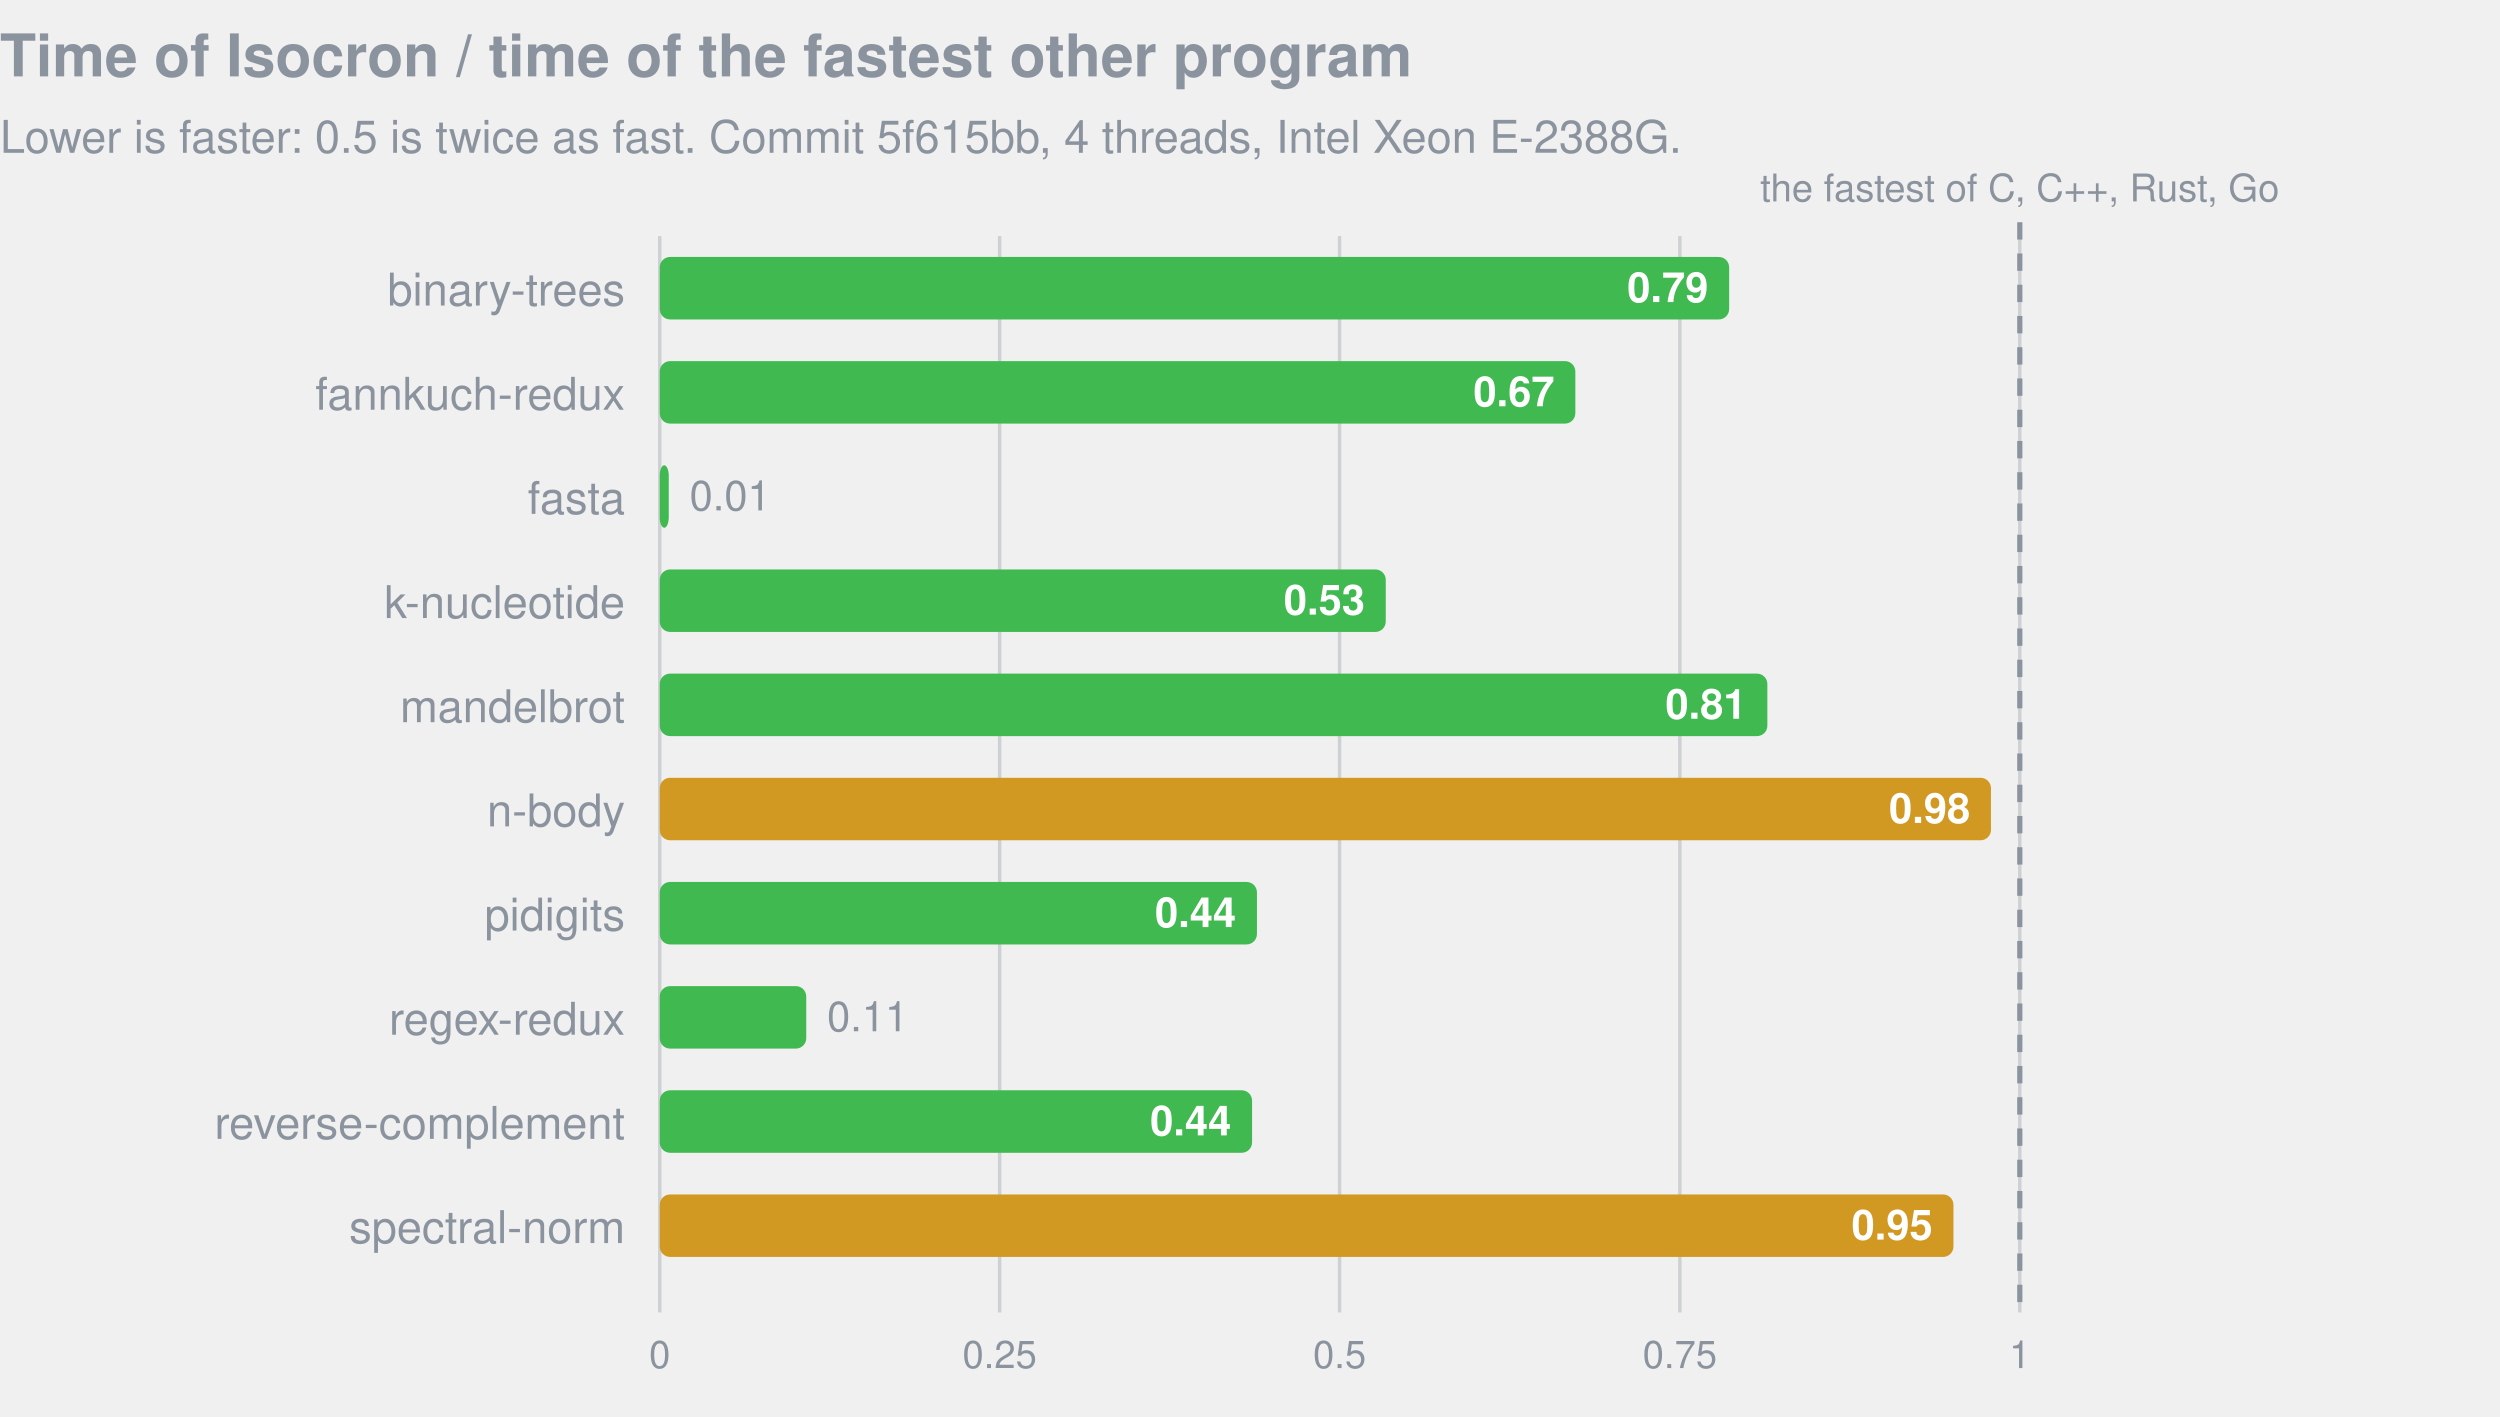
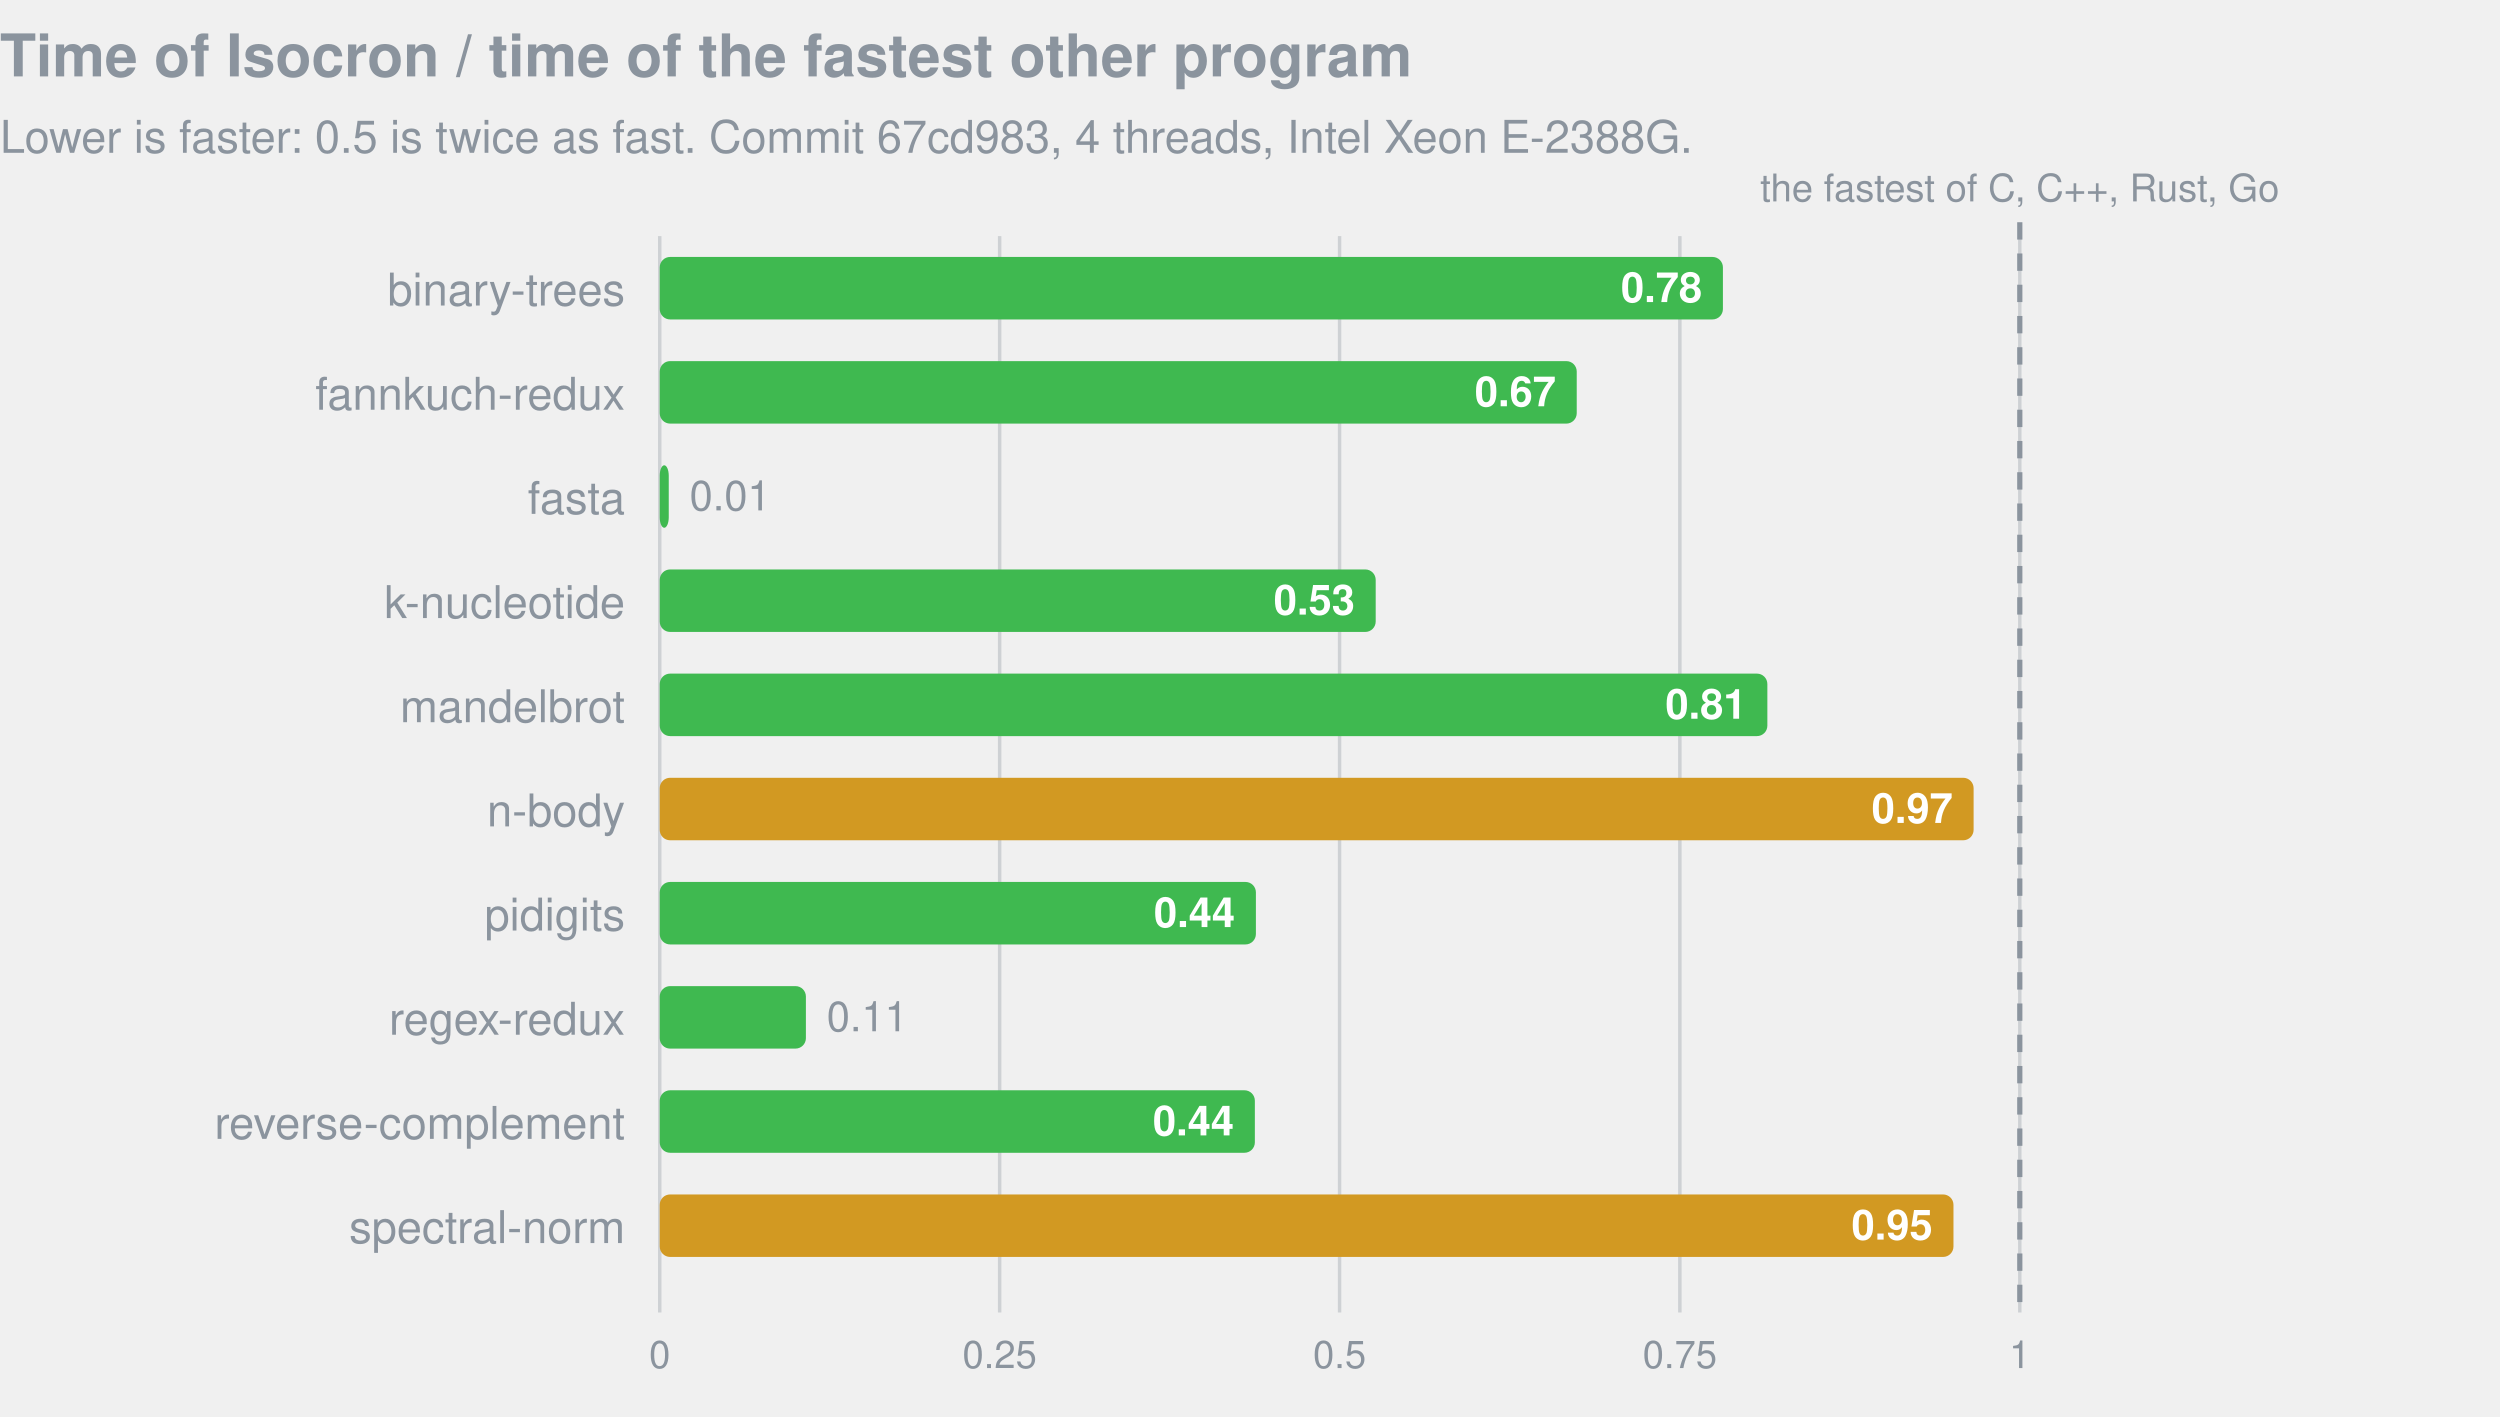
<svg xmlns="http://www.w3.org/2000/svg" width="720" height="408" viewBox="0 0 720 408" font-family="-apple-system, Segoe UI, Helvetica, Arial, sans-serif">
  <text x="0" y="22" font-size="17" font-weight="600" fill="#8b949e">Time of Isocron / time of the fastest other program</text>
-   <text x="0" y="44" font-size="13" fill="#8b949e">Lower is faster: 0.5 is twice as fast. Commit 5f615bb, 4 threads, Intel Xeon E-2388G.</text>
+   <text x="0" y="44" font-size="13" fill="#8b949e">Lower is faster: 0.5 is twice as fast. Commit 67cd983, 4 threads, Intel Xeon E-2388G.</text>
  <line x1="190.0" y1="68" x2="190.0" y2="378" stroke="#8b949e55" />
  <text x="190.0" y="394" font-size="11" fill="#8b949e" text-anchor="middle">0</text>
  <line x1="287.9" y1="68" x2="287.9" y2="378" stroke="#8b949e55" />
  <text x="287.9" y="394" font-size="11" fill="#8b949e" text-anchor="middle">0.25</text>
  <line x1="385.8" y1="68" x2="385.8" y2="378" stroke="#8b949e55" />
  <text x="385.8" y="394" font-size="11" fill="#8b949e" text-anchor="middle">0.5</text>
  <line x1="483.8" y1="68" x2="483.8" y2="378" stroke="#8b949e55" />
  <text x="483.8" y="394" font-size="11" fill="#8b949e" text-anchor="middle">0.75</text>
  <line x1="581.7" y1="68" x2="581.7" y2="378" stroke="#8b949e55" />
  <text x="581.7" y="394" font-size="11" fill="#8b949e" text-anchor="middle">1</text>
  <text x="180" y="88" font-size="13" fill="#8b949e" text-anchor="end">binary-trees</text>
-   <rect x="190" y="74" width="308.0" height="18" rx="3" fill="#3fb950" />
-   <text x="492.0" y="87" font-size="12" font-weight="600" fill="#ffffff" text-anchor="end">0.79</text>
+   <rect x="190" y="74" width="306.2" height="18" rx="3" fill="#3fb950" />
+   <text x="490.2" y="87" font-size="12" font-weight="600" fill="#ffffff" text-anchor="end">0.78</text>
  <text x="180" y="118" font-size="13" fill="#8b949e" text-anchor="end">fannkuch-redux</text>
-   <rect x="190" y="104" width="263.7" height="18" rx="3" fill="#3fb950" />
-   <text x="447.7" y="117" font-size="12" font-weight="600" fill="#ffffff" text-anchor="end">0.67</text>
+   <rect x="190" y="104" width="264.1" height="18" rx="3" fill="#3fb950" />
+   <text x="448.1" y="117" font-size="12" font-weight="600" fill="#ffffff" text-anchor="end">0.67</text>
  <text x="180" y="148" font-size="13" fill="#8b949e" text-anchor="end">fasta</text>
  <rect x="190" y="134" width="2.6" height="18" rx="3" fill="#3fb950" />
  <text x="198.6" y="147" font-size="12" fill="#8b949e">0.01</text>
  <text x="180" y="178" font-size="13" fill="#8b949e" text-anchor="end">k-nucleotide</text>
-   <rect x="190" y="164" width="209.1" height="18" rx="3" fill="#3fb950" />
-   <text x="393.1" y="177" font-size="12" font-weight="600" fill="#ffffff" text-anchor="end">0.53</text>
+   <rect x="190" y="164" width="206.2" height="18" rx="3" fill="#3fb950" />
+   <text x="390.2" y="177" font-size="12" font-weight="600" fill="#ffffff" text-anchor="end">0.53</text>
  <text x="180" y="208" font-size="13" fill="#8b949e" text-anchor="end">mandelbrot</text>
  <rect x="190" y="194" width="319.0" height="18" rx="3" fill="#3fb950" />
  <text x="503.0" y="207" font-size="12" font-weight="600" fill="#ffffff" text-anchor="end">0.81</text>
  <text x="180" y="238" font-size="13" fill="#8b949e" text-anchor="end">n-body</text>
-   <rect x="190" y="224" width="383.4" height="18" rx="3" fill="#d29922" />
-   <text x="567.4" y="237" font-size="12" font-weight="600" fill="#ffffff" text-anchor="end">0.98</text>
+   <rect x="190" y="224" width="378.4" height="18" rx="3" fill="#d29922" />
+   <text x="562.4" y="237" font-size="12" font-weight="600" fill="#ffffff" text-anchor="end">0.97</text>
  <text x="180" y="268" font-size="13" fill="#8b949e" text-anchor="end">pidigits</text>
-   <rect x="190" y="254" width="172.0" height="18" rx="3" fill="#3fb950" />
-   <text x="356.0" y="267" font-size="12" font-weight="600" fill="#ffffff" text-anchor="end">0.44</text>
+   <rect x="190" y="254" width="171.7" height="18" rx="3" fill="#3fb950" />
+   <text x="355.7" y="267" font-size="12" font-weight="600" fill="#ffffff" text-anchor="end">0.44</text>
  <text x="180" y="298" font-size="13" fill="#8b949e" text-anchor="end">regex-redux</text>
-   <rect x="190" y="284" width="42.2" height="18" rx="3" fill="#3fb950" />
-   <text x="238.2" y="297" font-size="12" fill="#8b949e">0.11</text>
+   <rect x="190" y="284" width="42.1" height="18" rx="3" fill="#3fb950" />
+   <text x="238.1" y="297" font-size="12" fill="#8b949e">0.11</text>
  <text x="180" y="328" font-size="13" fill="#8b949e" text-anchor="end">reverse-complement</text>
-   <rect x="190" y="314" width="170.6" height="18" rx="3" fill="#3fb950" />
-   <text x="354.6" y="327" font-size="12" font-weight="600" fill="#ffffff" text-anchor="end">0.44</text>
+   <rect x="190" y="314" width="171.4" height="18" rx="3" fill="#3fb950" />
+   <text x="355.4" y="327" font-size="12" font-weight="600" fill="#ffffff" text-anchor="end">0.44</text>
  <text x="180" y="358" font-size="13" fill="#8b949e" text-anchor="end">spectral-norm</text>
  <rect x="190" y="344" width="372.6" height="18" rx="3" fill="#d29922" />
  <text x="556.6" y="357" font-size="12" font-weight="600" fill="#ffffff" text-anchor="end">0.95</text>
  <line x1="581.7" y1="64" x2="581.7" y2="378" stroke="#8b949e" stroke-width="1.5" stroke-dasharray="5 4" />
  <text x="581.7" y="58" font-size="11" fill="#8b949e" text-anchor="middle">the fastest of C, C++, Rust, Go</text>
</svg>
